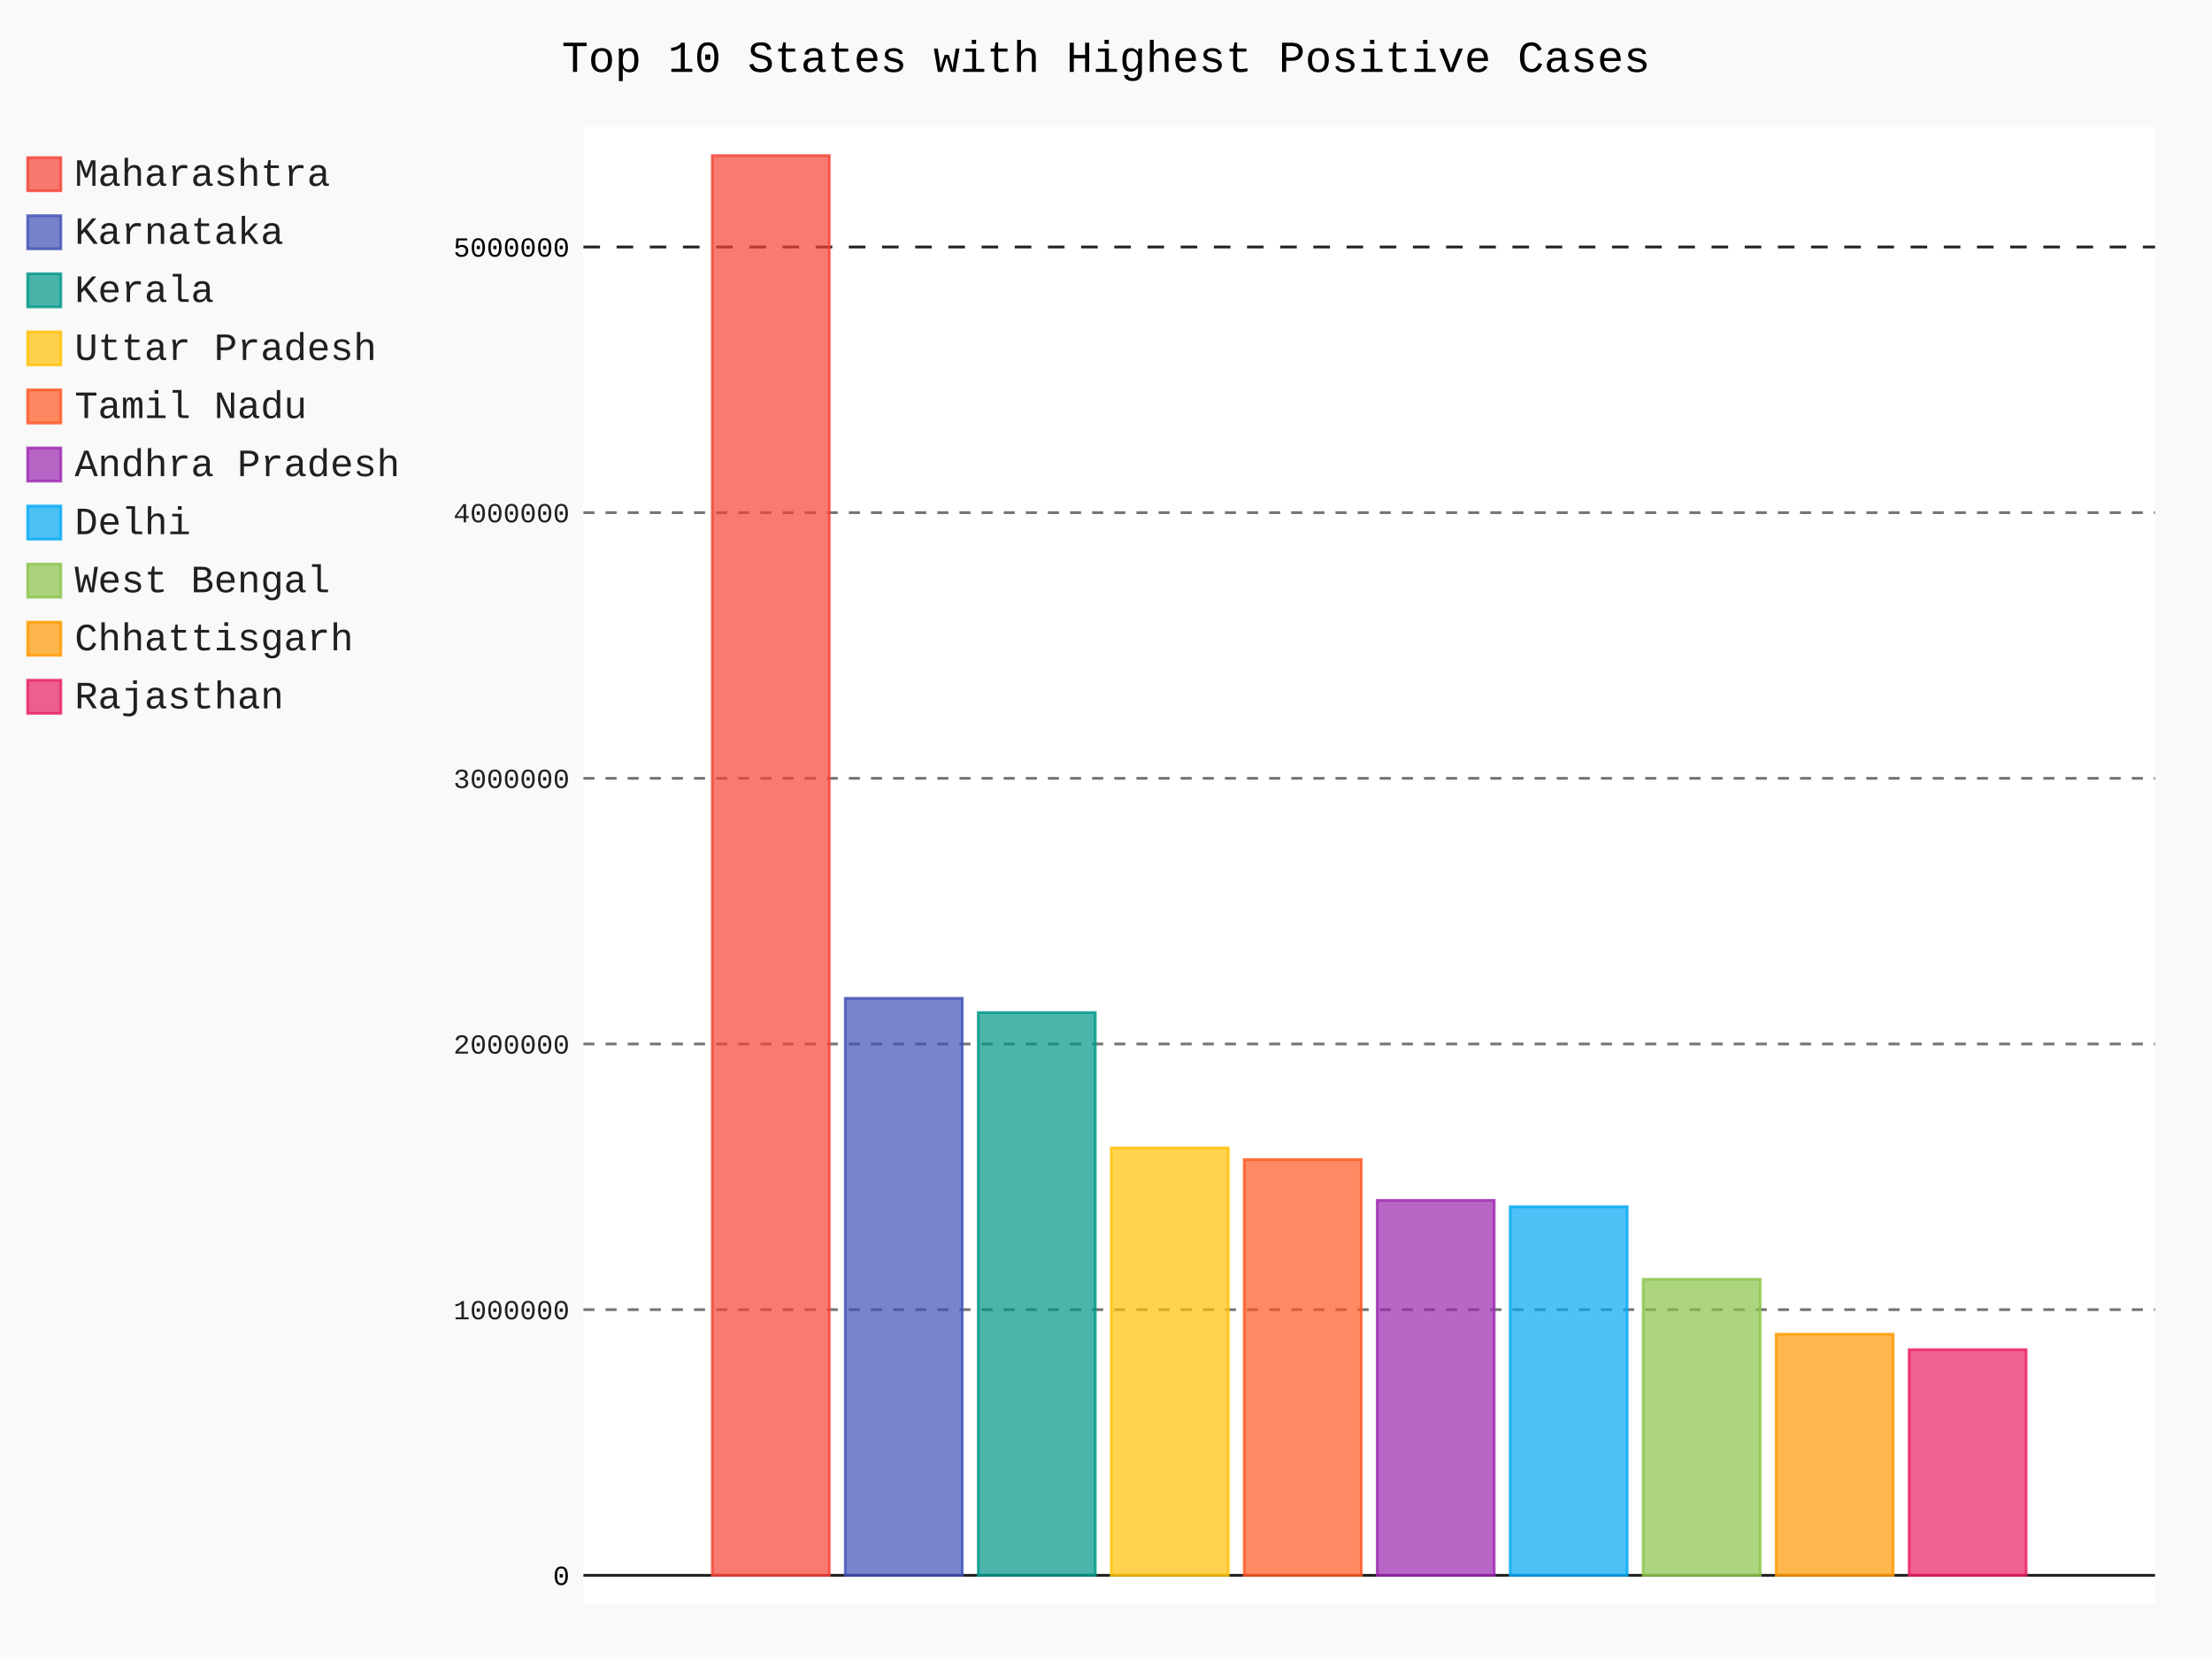
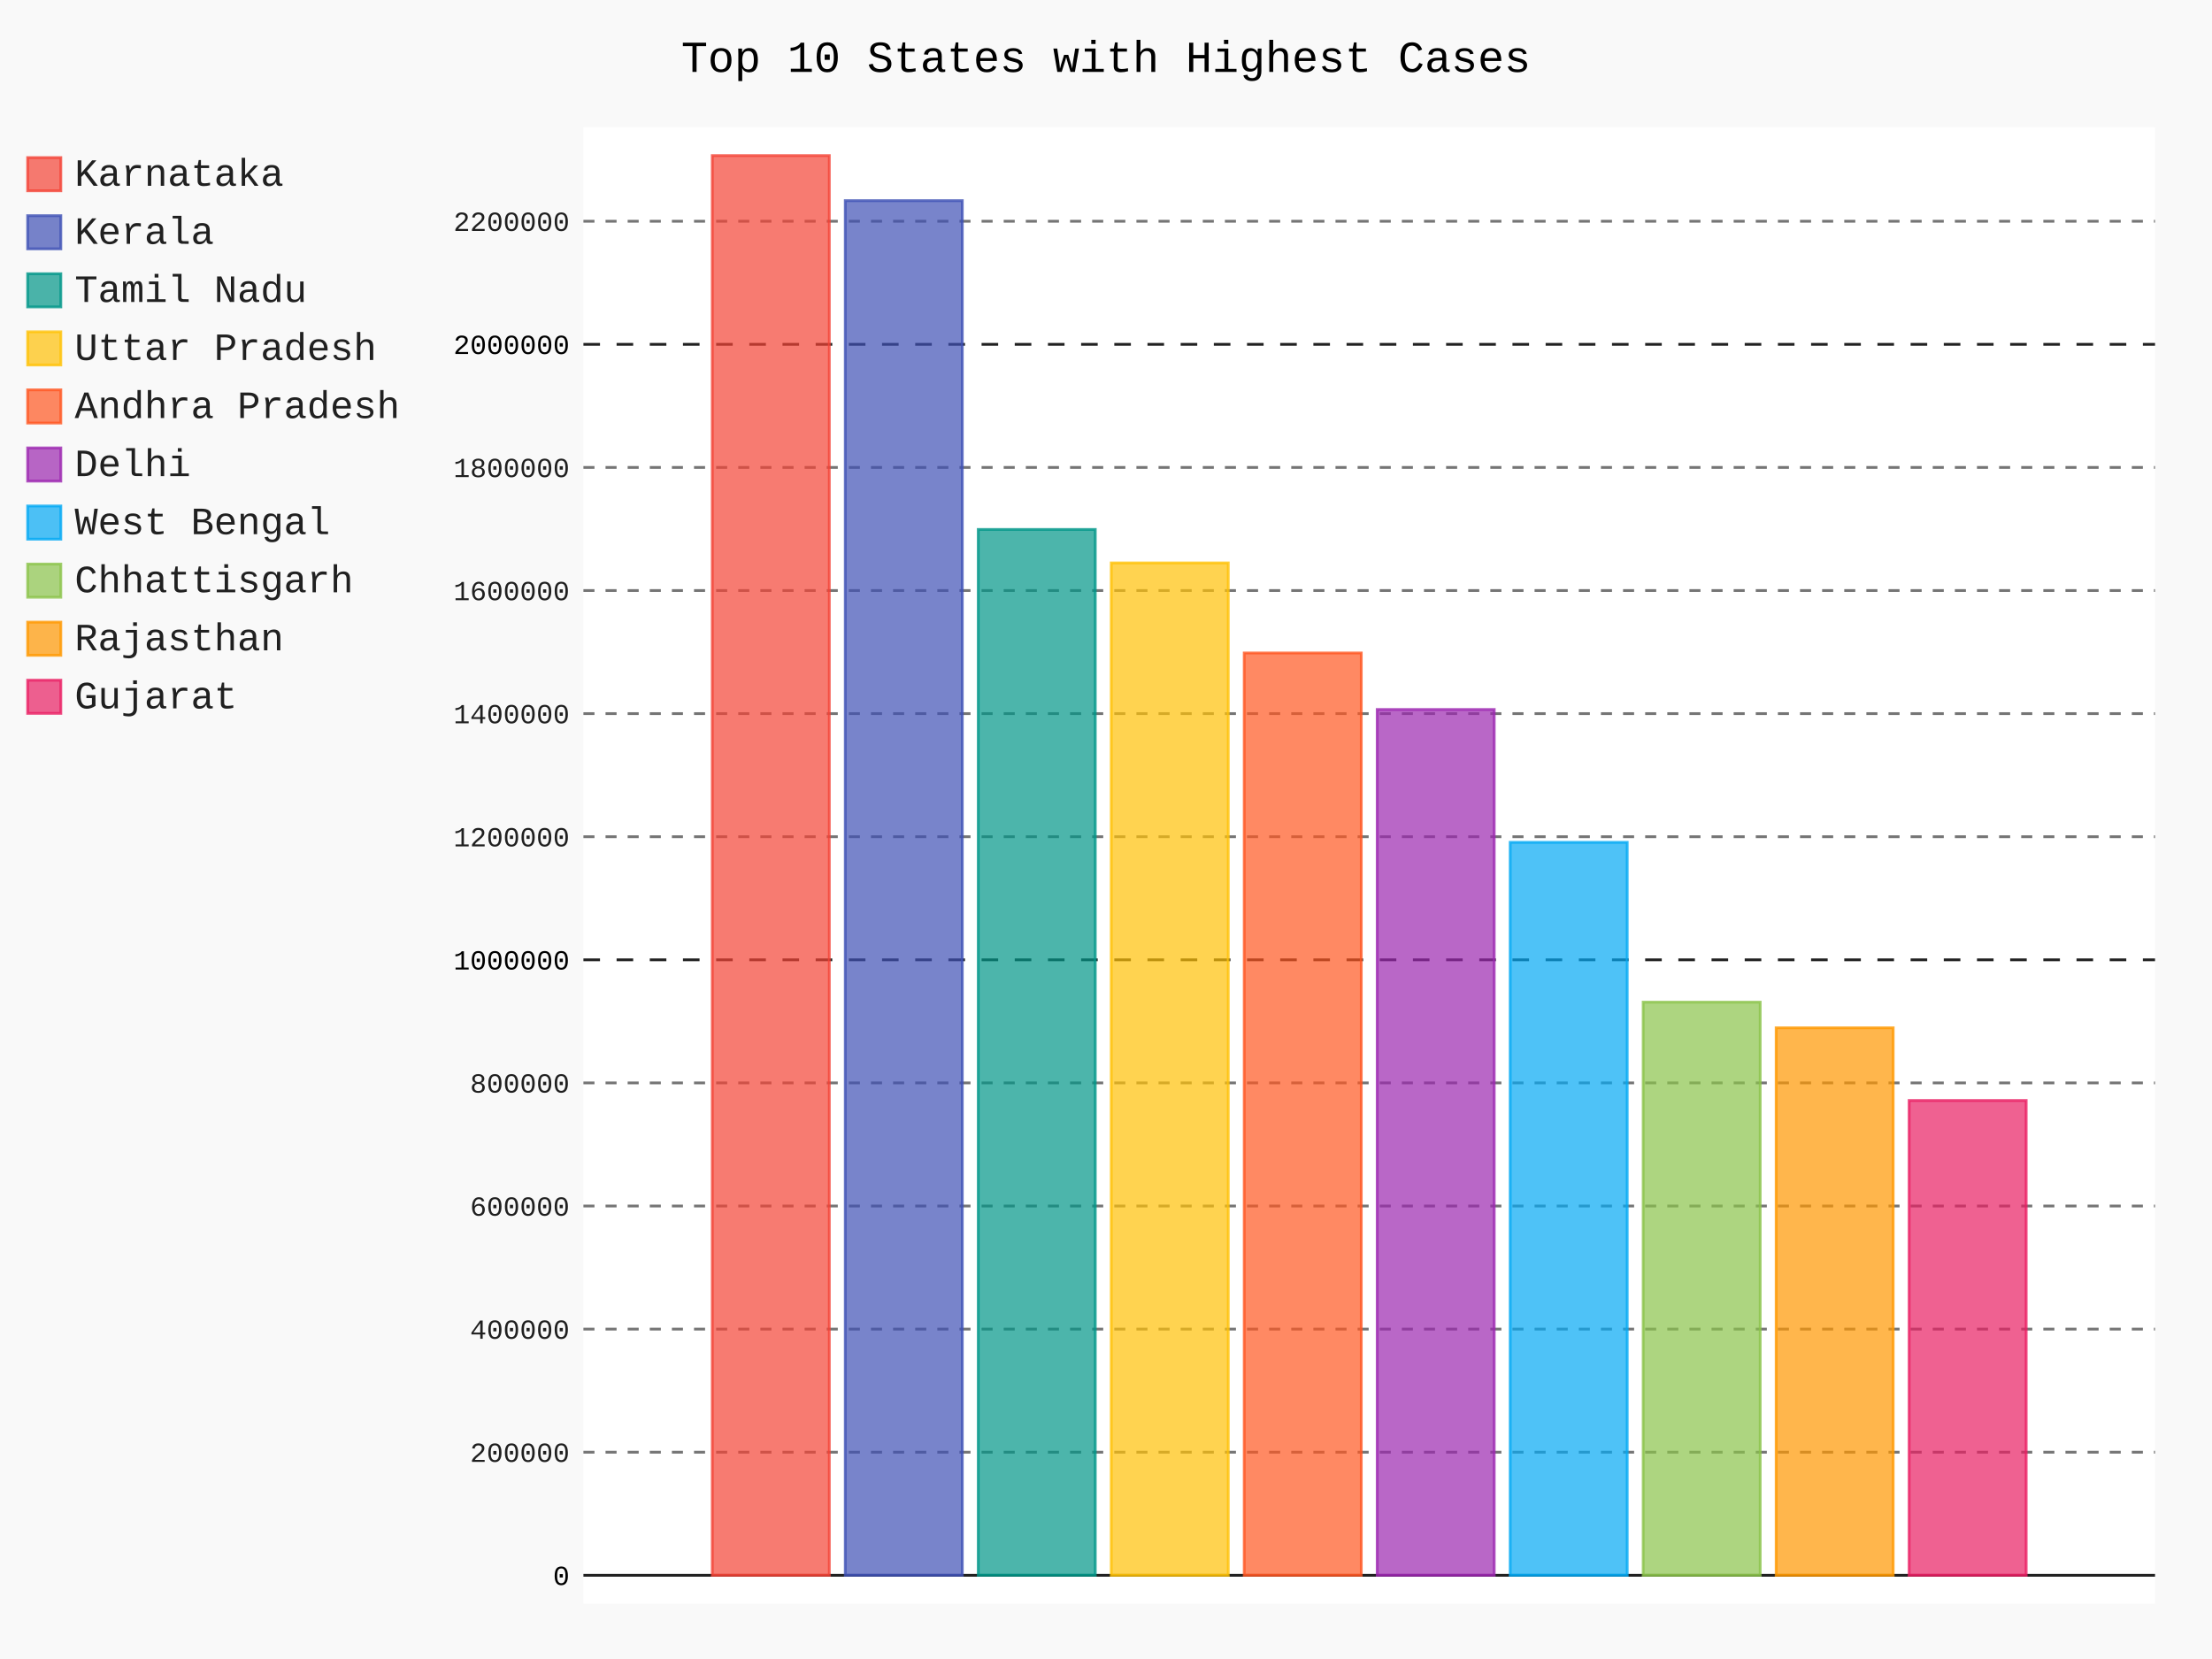
- <svg xmlns="http://www.w3.org/2000/svg" id="chart-22015cf1-559b-4d9c-bf44-e23192862478" class="pygal-chart" viewBox="0 0 800 600">
+ <svg xmlns="http://www.w3.org/2000/svg" id="chart-1125b732-dfac-475d-80aa-62d24547dab9" class="pygal-chart" viewBox="0 0 800 600">
  <defs>
-     <style type="text/css">#chart-22015cf1-559b-4d9c-bf44-e23192862478{-webkit-user-select:none;-webkit-font-smoothing:antialiased;font-family:Consolas,"Liberation Mono",Menlo,Courier,monospace}#chart-22015cf1-559b-4d9c-bf44-e23192862478 .title{font-family:Consolas,"Liberation Mono",Menlo,Courier,monospace;font-size:16px}#chart-22015cf1-559b-4d9c-bf44-e23192862478 .legends .legend text{font-family:Consolas,"Liberation Mono",Menlo,Courier,monospace;font-size:14px}#chart-22015cf1-559b-4d9c-bf44-e23192862478 .axis text{font-family:Consolas,"Liberation Mono",Menlo,Courier,monospace;font-size:10px}#chart-22015cf1-559b-4d9c-bf44-e23192862478 .axis text.major{font-family:Consolas,"Liberation Mono",Menlo,Courier,monospace;font-size:10px}#chart-22015cf1-559b-4d9c-bf44-e23192862478 .text-overlay text.value{font-family:Consolas,"Liberation Mono",Menlo,Courier,monospace;font-size:16px}#chart-22015cf1-559b-4d9c-bf44-e23192862478 .text-overlay text.label{font-family:Consolas,"Liberation Mono",Menlo,Courier,monospace;font-size:10px}#chart-22015cf1-559b-4d9c-bf44-e23192862478 .tooltip{font-family:Consolas,"Liberation Mono",Menlo,Courier,monospace;font-size:14px}#chart-22015cf1-559b-4d9c-bf44-e23192862478 text.no_data{font-family:Consolas,"Liberation Mono",Menlo,Courier,monospace;font-size:64px}
- #chart-22015cf1-559b-4d9c-bf44-e23192862478{background-color:rgba(249,249,249,1)}#chart-22015cf1-559b-4d9c-bf44-e23192862478 path,#chart-22015cf1-559b-4d9c-bf44-e23192862478 line,#chart-22015cf1-559b-4d9c-bf44-e23192862478 rect,#chart-22015cf1-559b-4d9c-bf44-e23192862478 circle{-webkit-transition:150ms;-moz-transition:150ms;transition:150ms}#chart-22015cf1-559b-4d9c-bf44-e23192862478 .graph &gt; .background{fill:rgba(249,249,249,1)}#chart-22015cf1-559b-4d9c-bf44-e23192862478 .plot &gt; .background{fill:rgba(255,255,255,1)}#chart-22015cf1-559b-4d9c-bf44-e23192862478 .graph{fill:rgba(0,0,0,.87)}#chart-22015cf1-559b-4d9c-bf44-e23192862478 text.no_data{fill:rgba(0,0,0,1)}#chart-22015cf1-559b-4d9c-bf44-e23192862478 .title{fill:rgba(0,0,0,1)}#chart-22015cf1-559b-4d9c-bf44-e23192862478 .legends .legend text{fill:rgba(0,0,0,.87)}#chart-22015cf1-559b-4d9c-bf44-e23192862478 .legends .legend:hover text{fill:rgba(0,0,0,1)}#chart-22015cf1-559b-4d9c-bf44-e23192862478 .axis .line{stroke:rgba(0,0,0,1)}#chart-22015cf1-559b-4d9c-bf44-e23192862478 .axis .guide.line{stroke:rgba(0,0,0,.54)}#chart-22015cf1-559b-4d9c-bf44-e23192862478 .axis .major.line{stroke:rgba(0,0,0,.87)}#chart-22015cf1-559b-4d9c-bf44-e23192862478 .axis text.major{fill:rgba(0,0,0,1)}#chart-22015cf1-559b-4d9c-bf44-e23192862478 .axis.y .guides:hover .guide.line,#chart-22015cf1-559b-4d9c-bf44-e23192862478 .line-graph .axis.x .guides:hover .guide.line,#chart-22015cf1-559b-4d9c-bf44-e23192862478 .stackedline-graph .axis.x .guides:hover .guide.line,#chart-22015cf1-559b-4d9c-bf44-e23192862478 .xy-graph .axis.x .guides:hover .guide.line{stroke:rgba(0,0,0,1)}#chart-22015cf1-559b-4d9c-bf44-e23192862478 .axis .guides:hover text{fill:rgba(0,0,0,1)}#chart-22015cf1-559b-4d9c-bf44-e23192862478 .reactive{fill-opacity:.7;stroke-opacity:.8}#chart-22015cf1-559b-4d9c-bf44-e23192862478 .ci{stroke:rgba(0,0,0,.87)}#chart-22015cf1-559b-4d9c-bf44-e23192862478 .reactive.active,#chart-22015cf1-559b-4d9c-bf44-e23192862478 .active .reactive{fill-opacity:.8;stroke-opacity:.9;stroke-width:4}#chart-22015cf1-559b-4d9c-bf44-e23192862478 .ci .reactive.active{stroke-width:1.5}#chart-22015cf1-559b-4d9c-bf44-e23192862478 .series text{fill:rgba(0,0,0,1)}#chart-22015cf1-559b-4d9c-bf44-e23192862478 .tooltip rect{fill:rgba(255,255,255,1);stroke:rgba(0,0,0,1);-webkit-transition:opacity 150ms;-moz-transition:opacity 150ms;transition:opacity 150ms}#chart-22015cf1-559b-4d9c-bf44-e23192862478 .tooltip .label{fill:rgba(0,0,0,.87)}#chart-22015cf1-559b-4d9c-bf44-e23192862478 .tooltip .label{fill:rgba(0,0,0,.87)}#chart-22015cf1-559b-4d9c-bf44-e23192862478 .tooltip .legend{font-size:.8em;fill:rgba(0,0,0,.54)}#chart-22015cf1-559b-4d9c-bf44-e23192862478 .tooltip .x_label{font-size:.6em;fill:rgba(0,0,0,1)}#chart-22015cf1-559b-4d9c-bf44-e23192862478 .tooltip .xlink{font-size:.5em;text-decoration:underline}#chart-22015cf1-559b-4d9c-bf44-e23192862478 .tooltip .value{font-size:1.5em}#chart-22015cf1-559b-4d9c-bf44-e23192862478 .bound{font-size:.5em}#chart-22015cf1-559b-4d9c-bf44-e23192862478 .max-value{font-size:.75em;fill:rgba(0,0,0,.54)}#chart-22015cf1-559b-4d9c-bf44-e23192862478 .map-element{fill:rgba(255,255,255,1);stroke:rgba(0,0,0,.54) !important}#chart-22015cf1-559b-4d9c-bf44-e23192862478 .map-element .reactive{fill-opacity:inherit;stroke-opacity:inherit}#chart-22015cf1-559b-4d9c-bf44-e23192862478 .color-0,#chart-22015cf1-559b-4d9c-bf44-e23192862478 .color-0 a:visited{stroke:#F44336;fill:#F44336}#chart-22015cf1-559b-4d9c-bf44-e23192862478 .color-1,#chart-22015cf1-559b-4d9c-bf44-e23192862478 .color-1 a:visited{stroke:#3F51B5;fill:#3F51B5}#chart-22015cf1-559b-4d9c-bf44-e23192862478 .color-2,#chart-22015cf1-559b-4d9c-bf44-e23192862478 .color-2 a:visited{stroke:#009688;fill:#009688}#chart-22015cf1-559b-4d9c-bf44-e23192862478 .color-3,#chart-22015cf1-559b-4d9c-bf44-e23192862478 .color-3 a:visited{stroke:#FFC107;fill:#FFC107}#chart-22015cf1-559b-4d9c-bf44-e23192862478 .color-4,#chart-22015cf1-559b-4d9c-bf44-e23192862478 .color-4 a:visited{stroke:#FF5722;fill:#FF5722}#chart-22015cf1-559b-4d9c-bf44-e23192862478 .color-5,#chart-22015cf1-559b-4d9c-bf44-e23192862478 .color-5 a:visited{stroke:#9C27B0;fill:#9C27B0}#chart-22015cf1-559b-4d9c-bf44-e23192862478 .color-6,#chart-22015cf1-559b-4d9c-bf44-e23192862478 .color-6 a:visited{stroke:#03A9F4;fill:#03A9F4}#chart-22015cf1-559b-4d9c-bf44-e23192862478 .color-7,#chart-22015cf1-559b-4d9c-bf44-e23192862478 .color-7 a:visited{stroke:#8BC34A;fill:#8BC34A}#chart-22015cf1-559b-4d9c-bf44-e23192862478 .color-8,#chart-22015cf1-559b-4d9c-bf44-e23192862478 .color-8 a:visited{stroke:#FF9800;fill:#FF9800}#chart-22015cf1-559b-4d9c-bf44-e23192862478 .color-9,#chart-22015cf1-559b-4d9c-bf44-e23192862478 .color-9 a:visited{stroke:#E91E63;fill:#E91E63}#chart-22015cf1-559b-4d9c-bf44-e23192862478 .text-overlay .color-0 text{fill:black}#chart-22015cf1-559b-4d9c-bf44-e23192862478 .text-overlay .color-1 text{fill:black}#chart-22015cf1-559b-4d9c-bf44-e23192862478 .text-overlay .color-2 text{fill:black}#chart-22015cf1-559b-4d9c-bf44-e23192862478 .text-overlay .color-3 text{fill:black}#chart-22015cf1-559b-4d9c-bf44-e23192862478 .text-overlay .color-4 text{fill:black}#chart-22015cf1-559b-4d9c-bf44-e23192862478 .text-overlay .color-5 text{fill:black}#chart-22015cf1-559b-4d9c-bf44-e23192862478 .text-overlay .color-6 text{fill:black}#chart-22015cf1-559b-4d9c-bf44-e23192862478 .text-overlay .color-7 text{fill:black}#chart-22015cf1-559b-4d9c-bf44-e23192862478 .text-overlay .color-8 text{fill:black}#chart-22015cf1-559b-4d9c-bf44-e23192862478 .text-overlay .color-9 text{fill:black}
- #chart-22015cf1-559b-4d9c-bf44-e23192862478 text.no_data{text-anchor:middle}#chart-22015cf1-559b-4d9c-bf44-e23192862478 .guide.line{fill:none}#chart-22015cf1-559b-4d9c-bf44-e23192862478 .centered{text-anchor:middle}#chart-22015cf1-559b-4d9c-bf44-e23192862478 .title{text-anchor:middle}#chart-22015cf1-559b-4d9c-bf44-e23192862478 .legends .legend text{fill-opacity:1}#chart-22015cf1-559b-4d9c-bf44-e23192862478 .axis.x text{text-anchor:middle}#chart-22015cf1-559b-4d9c-bf44-e23192862478 .axis.x:not(.web) text[transform]{text-anchor:start}#chart-22015cf1-559b-4d9c-bf44-e23192862478 .axis.x:not(.web) text[transform].backwards{text-anchor:end}#chart-22015cf1-559b-4d9c-bf44-e23192862478 .axis.y text{text-anchor:end}#chart-22015cf1-559b-4d9c-bf44-e23192862478 .axis.y text[transform].backwards{text-anchor:start}#chart-22015cf1-559b-4d9c-bf44-e23192862478 .axis.y2 text{text-anchor:start}#chart-22015cf1-559b-4d9c-bf44-e23192862478 .axis.y2 text[transform].backwards{text-anchor:end}#chart-22015cf1-559b-4d9c-bf44-e23192862478 .axis .guide.line{stroke-dasharray:4,4}#chart-22015cf1-559b-4d9c-bf44-e23192862478 .axis .major.guide.line{stroke-dasharray:6,6}#chart-22015cf1-559b-4d9c-bf44-e23192862478 .horizontal .axis.y .guide.line,#chart-22015cf1-559b-4d9c-bf44-e23192862478 .horizontal .axis.y2 .guide.line,#chart-22015cf1-559b-4d9c-bf44-e23192862478 .vertical .axis.x .guide.line{opacity:0}#chart-22015cf1-559b-4d9c-bf44-e23192862478 .horizontal .axis.always_show .guide.line,#chart-22015cf1-559b-4d9c-bf44-e23192862478 .vertical .axis.always_show .guide.line{opacity:1 !important}#chart-22015cf1-559b-4d9c-bf44-e23192862478 .axis.y .guides:hover .guide.line,#chart-22015cf1-559b-4d9c-bf44-e23192862478 .axis.y2 .guides:hover .guide.line,#chart-22015cf1-559b-4d9c-bf44-e23192862478 .axis.x .guides:hover .guide.line{opacity:1}#chart-22015cf1-559b-4d9c-bf44-e23192862478 .axis .guides:hover text{opacity:1}#chart-22015cf1-559b-4d9c-bf44-e23192862478 .nofill{fill:none}#chart-22015cf1-559b-4d9c-bf44-e23192862478 .subtle-fill{fill-opacity:.2}#chart-22015cf1-559b-4d9c-bf44-e23192862478 .dot{stroke-width:1px;fill-opacity:1}#chart-22015cf1-559b-4d9c-bf44-e23192862478 .dot.active{stroke-width:5px}#chart-22015cf1-559b-4d9c-bf44-e23192862478 .dot.negative{fill:transparent}#chart-22015cf1-559b-4d9c-bf44-e23192862478 text,#chart-22015cf1-559b-4d9c-bf44-e23192862478 tspan{stroke:none !important}#chart-22015cf1-559b-4d9c-bf44-e23192862478 .series text.active{opacity:1}#chart-22015cf1-559b-4d9c-bf44-e23192862478 .tooltip rect{fill-opacity:.95;stroke-width:.5}#chart-22015cf1-559b-4d9c-bf44-e23192862478 .tooltip text{fill-opacity:1}#chart-22015cf1-559b-4d9c-bf44-e23192862478 .showable{visibility:hidden}#chart-22015cf1-559b-4d9c-bf44-e23192862478 .showable.shown{visibility:visible}#chart-22015cf1-559b-4d9c-bf44-e23192862478 .gauge-background{fill:rgba(229,229,229,1);stroke:none}#chart-22015cf1-559b-4d9c-bf44-e23192862478 .bg-lines{stroke:rgba(249,249,249,1);stroke-width:2px}</style>
+     <style type="text/css">#chart-1125b732-dfac-475d-80aa-62d24547dab9{-webkit-user-select:none;-webkit-font-smoothing:antialiased;font-family:Consolas,"Liberation Mono",Menlo,Courier,monospace}#chart-1125b732-dfac-475d-80aa-62d24547dab9 .title{font-family:Consolas,"Liberation Mono",Menlo,Courier,monospace;font-size:16px}#chart-1125b732-dfac-475d-80aa-62d24547dab9 .legends .legend text{font-family:Consolas,"Liberation Mono",Menlo,Courier,monospace;font-size:14px}#chart-1125b732-dfac-475d-80aa-62d24547dab9 .axis text{font-family:Consolas,"Liberation Mono",Menlo,Courier,monospace;font-size:10px}#chart-1125b732-dfac-475d-80aa-62d24547dab9 .axis text.major{font-family:Consolas,"Liberation Mono",Menlo,Courier,monospace;font-size:10px}#chart-1125b732-dfac-475d-80aa-62d24547dab9 .text-overlay text.value{font-family:Consolas,"Liberation Mono",Menlo,Courier,monospace;font-size:16px}#chart-1125b732-dfac-475d-80aa-62d24547dab9 .text-overlay text.label{font-family:Consolas,"Liberation Mono",Menlo,Courier,monospace;font-size:10px}#chart-1125b732-dfac-475d-80aa-62d24547dab9 .tooltip{font-family:Consolas,"Liberation Mono",Menlo,Courier,monospace;font-size:14px}#chart-1125b732-dfac-475d-80aa-62d24547dab9 text.no_data{font-family:Consolas,"Liberation Mono",Menlo,Courier,monospace;font-size:64px}
+ #chart-1125b732-dfac-475d-80aa-62d24547dab9{background-color:rgba(249,249,249,1)}#chart-1125b732-dfac-475d-80aa-62d24547dab9 path,#chart-1125b732-dfac-475d-80aa-62d24547dab9 line,#chart-1125b732-dfac-475d-80aa-62d24547dab9 rect,#chart-1125b732-dfac-475d-80aa-62d24547dab9 circle{-webkit-transition:150ms;-moz-transition:150ms;transition:150ms}#chart-1125b732-dfac-475d-80aa-62d24547dab9 .graph &gt; .background{fill:rgba(249,249,249,1)}#chart-1125b732-dfac-475d-80aa-62d24547dab9 .plot &gt; .background{fill:rgba(255,255,255,1)}#chart-1125b732-dfac-475d-80aa-62d24547dab9 .graph{fill:rgba(0,0,0,.87)}#chart-1125b732-dfac-475d-80aa-62d24547dab9 text.no_data{fill:rgba(0,0,0,1)}#chart-1125b732-dfac-475d-80aa-62d24547dab9 .title{fill:rgba(0,0,0,1)}#chart-1125b732-dfac-475d-80aa-62d24547dab9 .legends .legend text{fill:rgba(0,0,0,.87)}#chart-1125b732-dfac-475d-80aa-62d24547dab9 .legends .legend:hover text{fill:rgba(0,0,0,1)}#chart-1125b732-dfac-475d-80aa-62d24547dab9 .axis .line{stroke:rgba(0,0,0,1)}#chart-1125b732-dfac-475d-80aa-62d24547dab9 .axis .guide.line{stroke:rgba(0,0,0,.54)}#chart-1125b732-dfac-475d-80aa-62d24547dab9 .axis .major.line{stroke:rgba(0,0,0,.87)}#chart-1125b732-dfac-475d-80aa-62d24547dab9 .axis text.major{fill:rgba(0,0,0,1)}#chart-1125b732-dfac-475d-80aa-62d24547dab9 .axis.y .guides:hover .guide.line,#chart-1125b732-dfac-475d-80aa-62d24547dab9 .line-graph .axis.x .guides:hover .guide.line,#chart-1125b732-dfac-475d-80aa-62d24547dab9 .stackedline-graph .axis.x .guides:hover .guide.line,#chart-1125b732-dfac-475d-80aa-62d24547dab9 .xy-graph .axis.x .guides:hover .guide.line{stroke:rgba(0,0,0,1)}#chart-1125b732-dfac-475d-80aa-62d24547dab9 .axis .guides:hover text{fill:rgba(0,0,0,1)}#chart-1125b732-dfac-475d-80aa-62d24547dab9 .reactive{fill-opacity:.7;stroke-opacity:.8}#chart-1125b732-dfac-475d-80aa-62d24547dab9 .ci{stroke:rgba(0,0,0,.87)}#chart-1125b732-dfac-475d-80aa-62d24547dab9 .reactive.active,#chart-1125b732-dfac-475d-80aa-62d24547dab9 .active .reactive{fill-opacity:.8;stroke-opacity:.9;stroke-width:4}#chart-1125b732-dfac-475d-80aa-62d24547dab9 .ci .reactive.active{stroke-width:1.5}#chart-1125b732-dfac-475d-80aa-62d24547dab9 .series text{fill:rgba(0,0,0,1)}#chart-1125b732-dfac-475d-80aa-62d24547dab9 .tooltip rect{fill:rgba(255,255,255,1);stroke:rgba(0,0,0,1);-webkit-transition:opacity 150ms;-moz-transition:opacity 150ms;transition:opacity 150ms}#chart-1125b732-dfac-475d-80aa-62d24547dab9 .tooltip .label{fill:rgba(0,0,0,.87)}#chart-1125b732-dfac-475d-80aa-62d24547dab9 .tooltip .label{fill:rgba(0,0,0,.87)}#chart-1125b732-dfac-475d-80aa-62d24547dab9 .tooltip .legend{font-size:.8em;fill:rgba(0,0,0,.54)}#chart-1125b732-dfac-475d-80aa-62d24547dab9 .tooltip .x_label{font-size:.6em;fill:rgba(0,0,0,1)}#chart-1125b732-dfac-475d-80aa-62d24547dab9 .tooltip .xlink{font-size:.5em;text-decoration:underline}#chart-1125b732-dfac-475d-80aa-62d24547dab9 .tooltip .value{font-size:1.5em}#chart-1125b732-dfac-475d-80aa-62d24547dab9 .bound{font-size:.5em}#chart-1125b732-dfac-475d-80aa-62d24547dab9 .max-value{font-size:.75em;fill:rgba(0,0,0,.54)}#chart-1125b732-dfac-475d-80aa-62d24547dab9 .map-element{fill:rgba(255,255,255,1);stroke:rgba(0,0,0,.54) !important}#chart-1125b732-dfac-475d-80aa-62d24547dab9 .map-element .reactive{fill-opacity:inherit;stroke-opacity:inherit}#chart-1125b732-dfac-475d-80aa-62d24547dab9 .color-0,#chart-1125b732-dfac-475d-80aa-62d24547dab9 .color-0 a:visited{stroke:#F44336;fill:#F44336}#chart-1125b732-dfac-475d-80aa-62d24547dab9 .color-1,#chart-1125b732-dfac-475d-80aa-62d24547dab9 .color-1 a:visited{stroke:#3F51B5;fill:#3F51B5}#chart-1125b732-dfac-475d-80aa-62d24547dab9 .color-2,#chart-1125b732-dfac-475d-80aa-62d24547dab9 .color-2 a:visited{stroke:#009688;fill:#009688}#chart-1125b732-dfac-475d-80aa-62d24547dab9 .color-3,#chart-1125b732-dfac-475d-80aa-62d24547dab9 .color-3 a:visited{stroke:#FFC107;fill:#FFC107}#chart-1125b732-dfac-475d-80aa-62d24547dab9 .color-4,#chart-1125b732-dfac-475d-80aa-62d24547dab9 .color-4 a:visited{stroke:#FF5722;fill:#FF5722}#chart-1125b732-dfac-475d-80aa-62d24547dab9 .color-5,#chart-1125b732-dfac-475d-80aa-62d24547dab9 .color-5 a:visited{stroke:#9C27B0;fill:#9C27B0}#chart-1125b732-dfac-475d-80aa-62d24547dab9 .color-6,#chart-1125b732-dfac-475d-80aa-62d24547dab9 .color-6 a:visited{stroke:#03A9F4;fill:#03A9F4}#chart-1125b732-dfac-475d-80aa-62d24547dab9 .color-7,#chart-1125b732-dfac-475d-80aa-62d24547dab9 .color-7 a:visited{stroke:#8BC34A;fill:#8BC34A}#chart-1125b732-dfac-475d-80aa-62d24547dab9 .color-8,#chart-1125b732-dfac-475d-80aa-62d24547dab9 .color-8 a:visited{stroke:#FF9800;fill:#FF9800}#chart-1125b732-dfac-475d-80aa-62d24547dab9 .color-9,#chart-1125b732-dfac-475d-80aa-62d24547dab9 .color-9 a:visited{stroke:#E91E63;fill:#E91E63}#chart-1125b732-dfac-475d-80aa-62d24547dab9 .text-overlay .color-0 text{fill:black}#chart-1125b732-dfac-475d-80aa-62d24547dab9 .text-overlay .color-1 text{fill:black}#chart-1125b732-dfac-475d-80aa-62d24547dab9 .text-overlay .color-2 text{fill:black}#chart-1125b732-dfac-475d-80aa-62d24547dab9 .text-overlay .color-3 text{fill:black}#chart-1125b732-dfac-475d-80aa-62d24547dab9 .text-overlay .color-4 text{fill:black}#chart-1125b732-dfac-475d-80aa-62d24547dab9 .text-overlay .color-5 text{fill:black}#chart-1125b732-dfac-475d-80aa-62d24547dab9 .text-overlay .color-6 text{fill:black}#chart-1125b732-dfac-475d-80aa-62d24547dab9 .text-overlay .color-7 text{fill:black}#chart-1125b732-dfac-475d-80aa-62d24547dab9 .text-overlay .color-8 text{fill:black}#chart-1125b732-dfac-475d-80aa-62d24547dab9 .text-overlay .color-9 text{fill:black}
+ #chart-1125b732-dfac-475d-80aa-62d24547dab9 text.no_data{text-anchor:middle}#chart-1125b732-dfac-475d-80aa-62d24547dab9 .guide.line{fill:none}#chart-1125b732-dfac-475d-80aa-62d24547dab9 .centered{text-anchor:middle}#chart-1125b732-dfac-475d-80aa-62d24547dab9 .title{text-anchor:middle}#chart-1125b732-dfac-475d-80aa-62d24547dab9 .legends .legend text{fill-opacity:1}#chart-1125b732-dfac-475d-80aa-62d24547dab9 .axis.x text{text-anchor:middle}#chart-1125b732-dfac-475d-80aa-62d24547dab9 .axis.x:not(.web) text[transform]{text-anchor:start}#chart-1125b732-dfac-475d-80aa-62d24547dab9 .axis.x:not(.web) text[transform].backwards{text-anchor:end}#chart-1125b732-dfac-475d-80aa-62d24547dab9 .axis.y text{text-anchor:end}#chart-1125b732-dfac-475d-80aa-62d24547dab9 .axis.y text[transform].backwards{text-anchor:start}#chart-1125b732-dfac-475d-80aa-62d24547dab9 .axis.y2 text{text-anchor:start}#chart-1125b732-dfac-475d-80aa-62d24547dab9 .axis.y2 text[transform].backwards{text-anchor:end}#chart-1125b732-dfac-475d-80aa-62d24547dab9 .axis .guide.line{stroke-dasharray:4,4}#chart-1125b732-dfac-475d-80aa-62d24547dab9 .axis .major.guide.line{stroke-dasharray:6,6}#chart-1125b732-dfac-475d-80aa-62d24547dab9 .horizontal .axis.y .guide.line,#chart-1125b732-dfac-475d-80aa-62d24547dab9 .horizontal .axis.y2 .guide.line,#chart-1125b732-dfac-475d-80aa-62d24547dab9 .vertical .axis.x .guide.line{opacity:0}#chart-1125b732-dfac-475d-80aa-62d24547dab9 .horizontal .axis.always_show .guide.line,#chart-1125b732-dfac-475d-80aa-62d24547dab9 .vertical .axis.always_show .guide.line{opacity:1 !important}#chart-1125b732-dfac-475d-80aa-62d24547dab9 .axis.y .guides:hover .guide.line,#chart-1125b732-dfac-475d-80aa-62d24547dab9 .axis.y2 .guides:hover .guide.line,#chart-1125b732-dfac-475d-80aa-62d24547dab9 .axis.x .guides:hover .guide.line{opacity:1}#chart-1125b732-dfac-475d-80aa-62d24547dab9 .axis .guides:hover text{opacity:1}#chart-1125b732-dfac-475d-80aa-62d24547dab9 .nofill{fill:none}#chart-1125b732-dfac-475d-80aa-62d24547dab9 .subtle-fill{fill-opacity:.2}#chart-1125b732-dfac-475d-80aa-62d24547dab9 .dot{stroke-width:1px;fill-opacity:1}#chart-1125b732-dfac-475d-80aa-62d24547dab9 .dot.active{stroke-width:5px}#chart-1125b732-dfac-475d-80aa-62d24547dab9 .dot.negative{fill:transparent}#chart-1125b732-dfac-475d-80aa-62d24547dab9 text,#chart-1125b732-dfac-475d-80aa-62d24547dab9 tspan{stroke:none !important}#chart-1125b732-dfac-475d-80aa-62d24547dab9 .series text.active{opacity:1}#chart-1125b732-dfac-475d-80aa-62d24547dab9 .tooltip rect{fill-opacity:.95;stroke-width:.5}#chart-1125b732-dfac-475d-80aa-62d24547dab9 .tooltip text{fill-opacity:1}#chart-1125b732-dfac-475d-80aa-62d24547dab9 .showable{visibility:hidden}#chart-1125b732-dfac-475d-80aa-62d24547dab9 .showable.shown{visibility:visible}#chart-1125b732-dfac-475d-80aa-62d24547dab9 .gauge-background{fill:rgba(229,229,229,1);stroke:none}#chart-1125b732-dfac-475d-80aa-62d24547dab9 .bg-lines{stroke:rgba(249,249,249,1);stroke-width:2px}</style>
  </defs>
  <g class="graph bar-graph vertical">
    <rect x="0" y="0" width="800" height="600" class="background" />
    <g transform="translate(211, 46)" class="plot">
      <rect x="0" y="0" width="568.4" height="534" class="background" />
      <g class="axis y always_show">
        <g class="guides">
          <path d="M0 523.731 h568.4" class="axis major line" />
          <text x="-5" y="527.231" class="major">0</text>
        </g>
        <g class="guides">
-           <path d="M0 427.65 h568.4" class="guide line" />
-           <text x="-5" y="431.15" class="">1000000</text>
-         </g>
-         <g class="guides">
-           <path d="M0 331.569 h568.4" class="guide line" />
-           <text x="-5" y="335.069" class="">2000000</text>
-         </g>
-         <g class="guides">
-           <path d="M0 235.489 h568.4" class="guide line" />
-           <text x="-5" y="238.989" class="">3000000</text>
-         </g>
-         <g class="guides">
-           <path d="M0 139.408 h568.4" class="guide line" />
-           <text x="-5" y="142.908" class="">4000000</text>
-         </g>
-         <g class="guides">
-           <path d="M0 43.327 h568.4" class="major guide line" />
-           <text x="-5" y="46.827" class="major">5000000</text>
+           <path d="M0 479.211 h568.4" class="guide line" />
+           <text x="-5" y="482.711" class="">200000</text>
+         </g>
+         <g class="guides">
+           <path d="M0 434.691 h568.4" class="guide line" />
+           <text x="-5" y="438.191" class="">400000</text>
+         </g>
+         <g class="guides">
+           <path d="M0 390.171 h568.4" class="guide line" />
+           <text x="-5" y="393.671" class="">600000</text>
+         </g>
+         <g class="guides">
+           <path d="M0 345.651 h568.4" class="guide line" />
+           <text x="-5" y="349.151" class="">800000</text>
+         </g>
+         <g class="guides">
+           <path d="M0 301.131 h568.4" class="major guide line" />
+           <text x="-5" y="304.631" class="major">1000000</text>
+         </g>
+         <g class="guides">
+           <path d="M0 256.611 h568.4" class="guide line" />
+           <text x="-5" y="260.111" class="">1200000</text>
+         </g>
+         <g class="guides">
+           <path d="M0 212.091 h568.4" class="guide line" />
+           <text x="-5" y="215.591" class="">1400000</text>
+         </g>
+         <g class="guides">
+           <path d="M0 167.571 h568.4" class="guide line" />
+           <text x="-5" y="171.071" class="">1600000</text>
+         </g>
+         <g class="guides">
+           <path d="M0 123.051 h568.4" class="guide line" />
+           <text x="-5" y="126.551" class="">1800000</text>
+         </g>
+         <g class="guides">
+           <path d="M0 78.531 h568.4" class="major guide line" />
+           <text x="-5" y="82.031" class="major">2000000</text>
+         </g>
+         <g class="guides">
+           <path d="M0 34.011 h568.4" class="guide line" />
+           <text x="-5" y="37.511" class="">2200000</text>
        </g>
      </g>
      <g class="series serie-0 color-0">
        <g class="bars">
          <g class="bar">
            <rect x="46.609" y="10.269" rx="0" ry="0" width="42.324" height="513.462" class="rect reactive tooltip-trigger" />
          </g>
        </g>
      </g>
      <g class="series serie-1 color-1">
        <g class="bars">
          <g class="bar">
-             <rect x="94.704" y="315.05" rx="0" ry="0" width="42.324" height="208.681" class="rect reactive tooltip-trigger" />
+             <rect x="94.704" y="26.561" rx="0" ry="0" width="42.324" height="497.17" class="rect reactive tooltip-trigger" />
          </g>
        </g>
      </g>
      <g class="series serie-2 color-2">
        <g class="bars">
          <g class="bar">
-             <rect x="142.8" y="320.206" rx="0" ry="0" width="42.324" height="203.524" class="rect reactive tooltip-trigger" />
+             <rect x="142.8" y="145.483" rx="0" ry="0" width="42.324" height="378.248" class="rect reactive tooltip-trigger" />
          </g>
        </g>
      </g>
      <g class="series serie-3 color-3">
        <g class="bars">
          <g class="bar">
-             <rect x="190.895" y="369.123" rx="0" ry="0" width="42.324" height="154.607" class="rect reactive tooltip-trigger" />
+             <rect x="190.895" y="157.587" rx="0" ry="0" width="42.324" height="366.143" class="rect reactive tooltip-trigger" />
          </g>
        </g>
      </g>
      <g class="series serie-4 color-4">
        <g class="bars">
          <g class="bar">
-             <rect x="238.99" y="373.361" rx="0" ry="0" width="42.324" height="150.37" class="rect reactive tooltip-trigger" />
+             <rect x="238.99" y="190.157" rx="0" ry="0" width="42.324" height="333.573" class="rect reactive tooltip-trigger" />
          </g>
        </g>
      </g>
      <g class="series serie-5 color-5">
        <g class="bars">
          <g class="bar">
-             <rect x="287.086" y="388.13" rx="0" ry="0" width="42.324" height="135.601" class="rect reactive tooltip-trigger" />
+             <rect x="287.086" y="210.595" rx="0" ry="0" width="42.324" height="313.136" class="rect reactive tooltip-trigger" />
          </g>
        </g>
      </g>
      <g class="series serie-6 color-6">
        <g class="bars">
          <g class="bar">
-             <rect x="335.181" y="390.427" rx="0" ry="0" width="42.324" height="133.303" class="rect reactive tooltip-trigger" />
+             <rect x="335.181" y="258.644" rx="0" ry="0" width="42.324" height="265.087" class="rect reactive tooltip-trigger" />
          </g>
        </g>
      </g>
      <g class="series serie-7 color-7">
        <g class="bars">
          <g class="bar">
-             <rect x="383.276" y="416.667" rx="0" ry="0" width="42.324" height="107.064" class="rect reactive tooltip-trigger" />
+             <rect x="383.276" y="316.443" rx="0" ry="0" width="42.324" height="207.288" class="rect reactive tooltip-trigger" />
          </g>
        </g>
      </g>
      <g class="series serie-8 color-8">
        <g class="bars">
          <g class="bar">
-             <rect x="431.372" y="436.529" rx="0" ry="0" width="42.324" height="87.202" class="rect reactive tooltip-trigger" />
+             <rect x="431.372" y="325.725" rx="0" ry="0" width="42.324" height="198.006" class="rect reactive tooltip-trigger" />
          </g>
        </g>
      </g>
      <g class="series serie-9 color-9">
        <g class="bars">
          <g class="bar">
-             <rect x="479.467" y="442.121" rx="0" ry="0" width="42.324" height="81.61" class="rect reactive tooltip-trigger" />
+             <rect x="479.467" y="352.007" rx="0" ry="0" width="42.324" height="171.724" class="rect reactive tooltip-trigger" />
          </g>
        </g>
      </g>
    </g>
    <g class="titles">
-       <text x="400.0" y="26" class="title plot_title">Top 10 States with Highest Positive Cases</text>
+       <text x="400.0" y="26" class="title plot_title">Top 10 States with Highest Cases</text>
    </g>
    <g transform="translate(211, 46)" class="plot overlay">
      <g class="series serie-0 color-0" />
      <g class="series serie-1 color-1" />
      <g class="series serie-2 color-2" />
      <g class="series serie-3 color-3" />
      <g class="series serie-4 color-4" />
      <g class="series serie-5 color-5" />
      <g class="series serie-6 color-6" />
      <g class="series serie-7 color-7" />
      <g class="series serie-8 color-8" />
      <g class="series serie-9 color-9" />
    </g>
    <g transform="translate(211, 46)" class="plot text-overlay">
      <g class="series serie-0 color-0" />
      <g class="series serie-1 color-1" />
      <g class="series serie-2 color-2" />
      <g class="series serie-3 color-3" />
      <g class="series serie-4 color-4" />
      <g class="series serie-5 color-5" />
      <g class="series serie-6 color-6" />
      <g class="series serie-7 color-7" />
      <g class="series serie-8 color-8" />
      <g class="series serie-9 color-9" />
    </g>
    <g transform="translate(211, 46)" class="plot tooltip-overlay">
      <g transform="translate(0 0)" style="opacity: 0" class="tooltip">
        <rect rx="0" ry="0" width="0" height="0" class="tooltip-box" />
        <g class="text" />
      </g>
    </g>
    <g transform="translate(10, 56)" class="legends">
      <g id="activate-serie-0" class="legend reactive activate-serie">
        <rect x="0.0" y="1.0" width="12" height="12" class="color-0 reactive" />
-         <text x="17.0" y="11.2">Maharashtra</text>
+         <text x="17.0" y="11.2">Karnataka</text>
      </g>
      <g id="activate-serie-1" class="legend reactive activate-serie">
        <rect x="0.0" y="22.0" width="12" height="12" class="color-1 reactive" />
-         <text x="17.0" y="32.2">Karnataka</text>
+         <text x="17.0" y="32.2">Kerala</text>
      </g>
      <g id="activate-serie-2" class="legend reactive activate-serie">
        <rect x="0.0" y="43.0" width="12" height="12" class="color-2 reactive" />
-         <text x="17.0" y="53.2">Kerala</text>
+         <text x="17.0" y="53.2">Tamil Nadu</text>
      </g>
      <g id="activate-serie-3" class="legend reactive activate-serie">
        <rect x="0.0" y="64.0" width="12" height="12" class="color-3 reactive" />
        <text x="17.0" y="74.2">Uttar Pradesh</text>
      </g>
      <g id="activate-serie-4" class="legend reactive activate-serie">
        <rect x="0.0" y="85.0" width="12" height="12" class="color-4 reactive" />
-         <text x="17.0" y="95.2">Tamil Nadu</text>
+         <text x="17.0" y="95.2">Andhra Pradesh</text>
      </g>
      <g id="activate-serie-5" class="legend reactive activate-serie">
        <rect x="0.0" y="106.0" width="12" height="12" class="color-5 reactive" />
-         <text x="17.0" y="116.2">Andhra Pradesh</text>
+         <text x="17.0" y="116.2">Delhi</text>
      </g>
      <g id="activate-serie-6" class="legend reactive activate-serie">
        <rect x="0.0" y="127.0" width="12" height="12" class="color-6 reactive" />
-         <text x="17.0" y="137.2">Delhi</text>
+         <text x="17.0" y="137.2">West Bengal</text>
      </g>
      <g id="activate-serie-7" class="legend reactive activate-serie">
        <rect x="0.0" y="148.0" width="12" height="12" class="color-7 reactive" />
-         <text x="17.0" y="158.2">West Bengal</text>
+         <text x="17.0" y="158.2">Chhattisgarh</text>
      </g>
      <g id="activate-serie-8" class="legend reactive activate-serie">
        <rect x="0.0" y="169.0" width="12" height="12" class="color-8 reactive" />
-         <text x="17.0" y="179.2">Chhattisgarh</text>
+         <text x="17.0" y="179.2">Rajasthan</text>
      </g>
      <g id="activate-serie-9" class="legend reactive activate-serie">
        <rect x="0.0" y="190.0" width="12" height="12" class="color-9 reactive" />
-         <text x="17.0" y="200.2">Rajasthan</text>
+         <text x="17.0" y="200.2">Gujarat</text>
      </g>
    </g>
    <g transform="translate(790, 56)" class="legends" />
  </g>
</svg>
